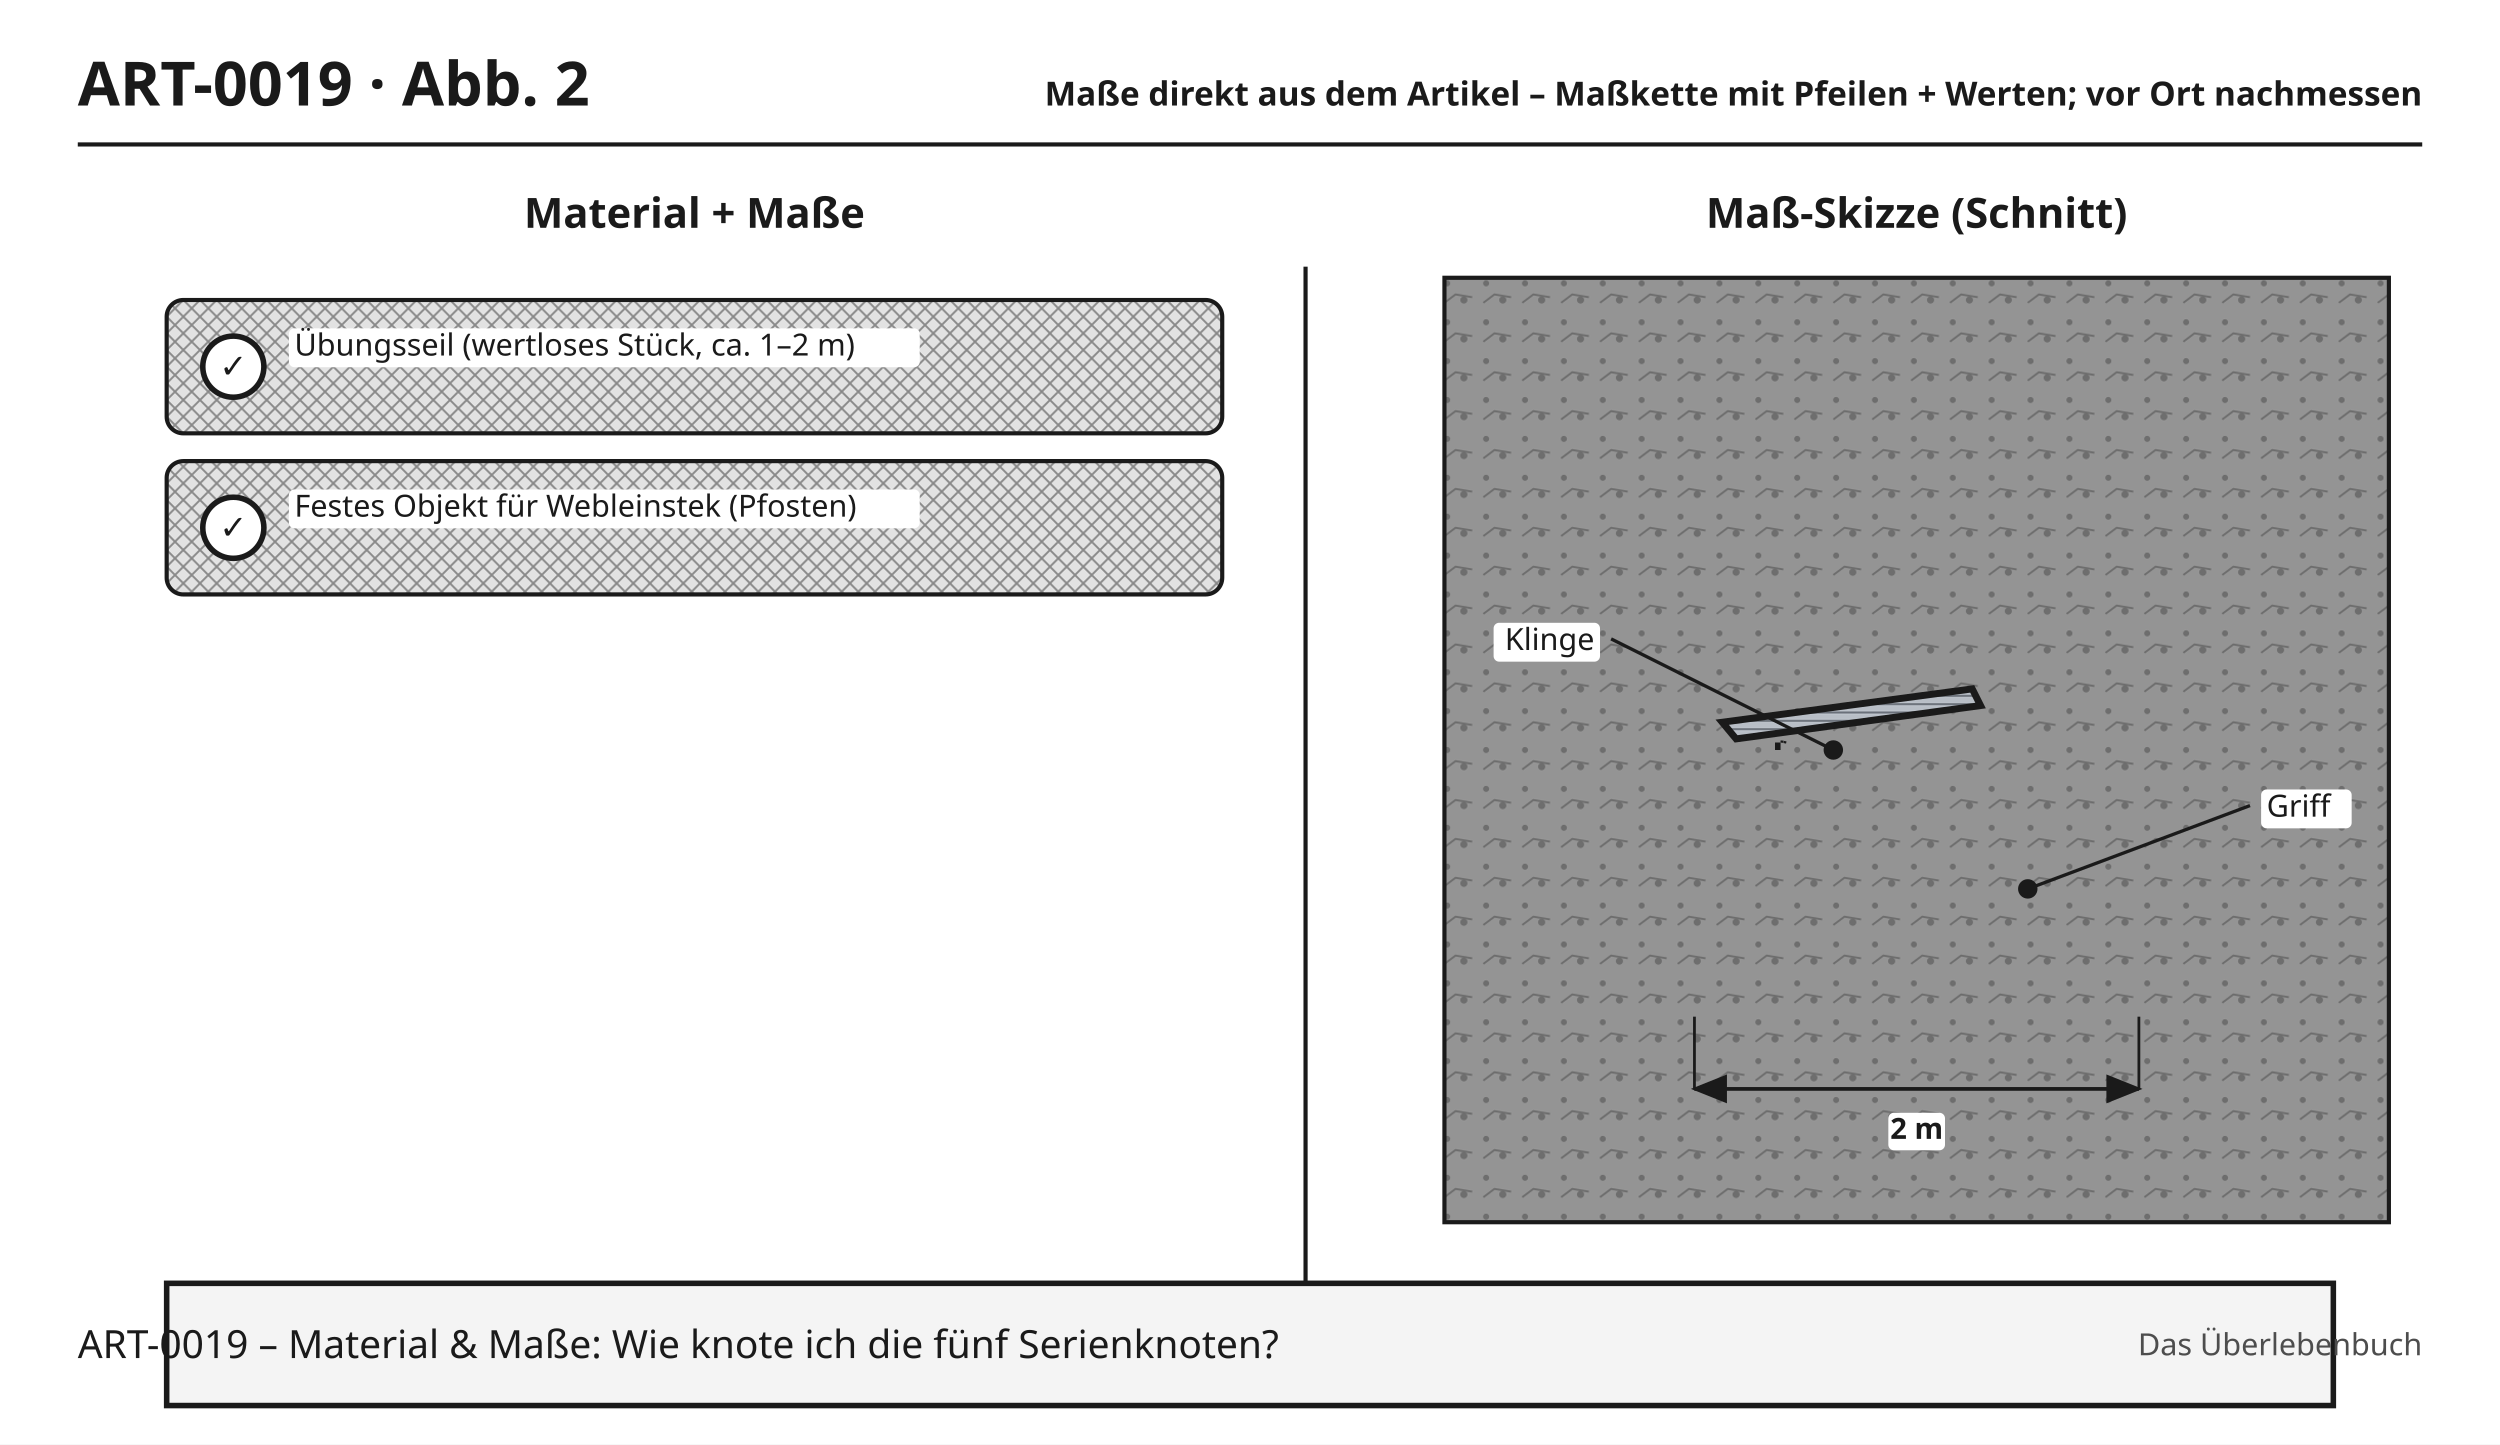
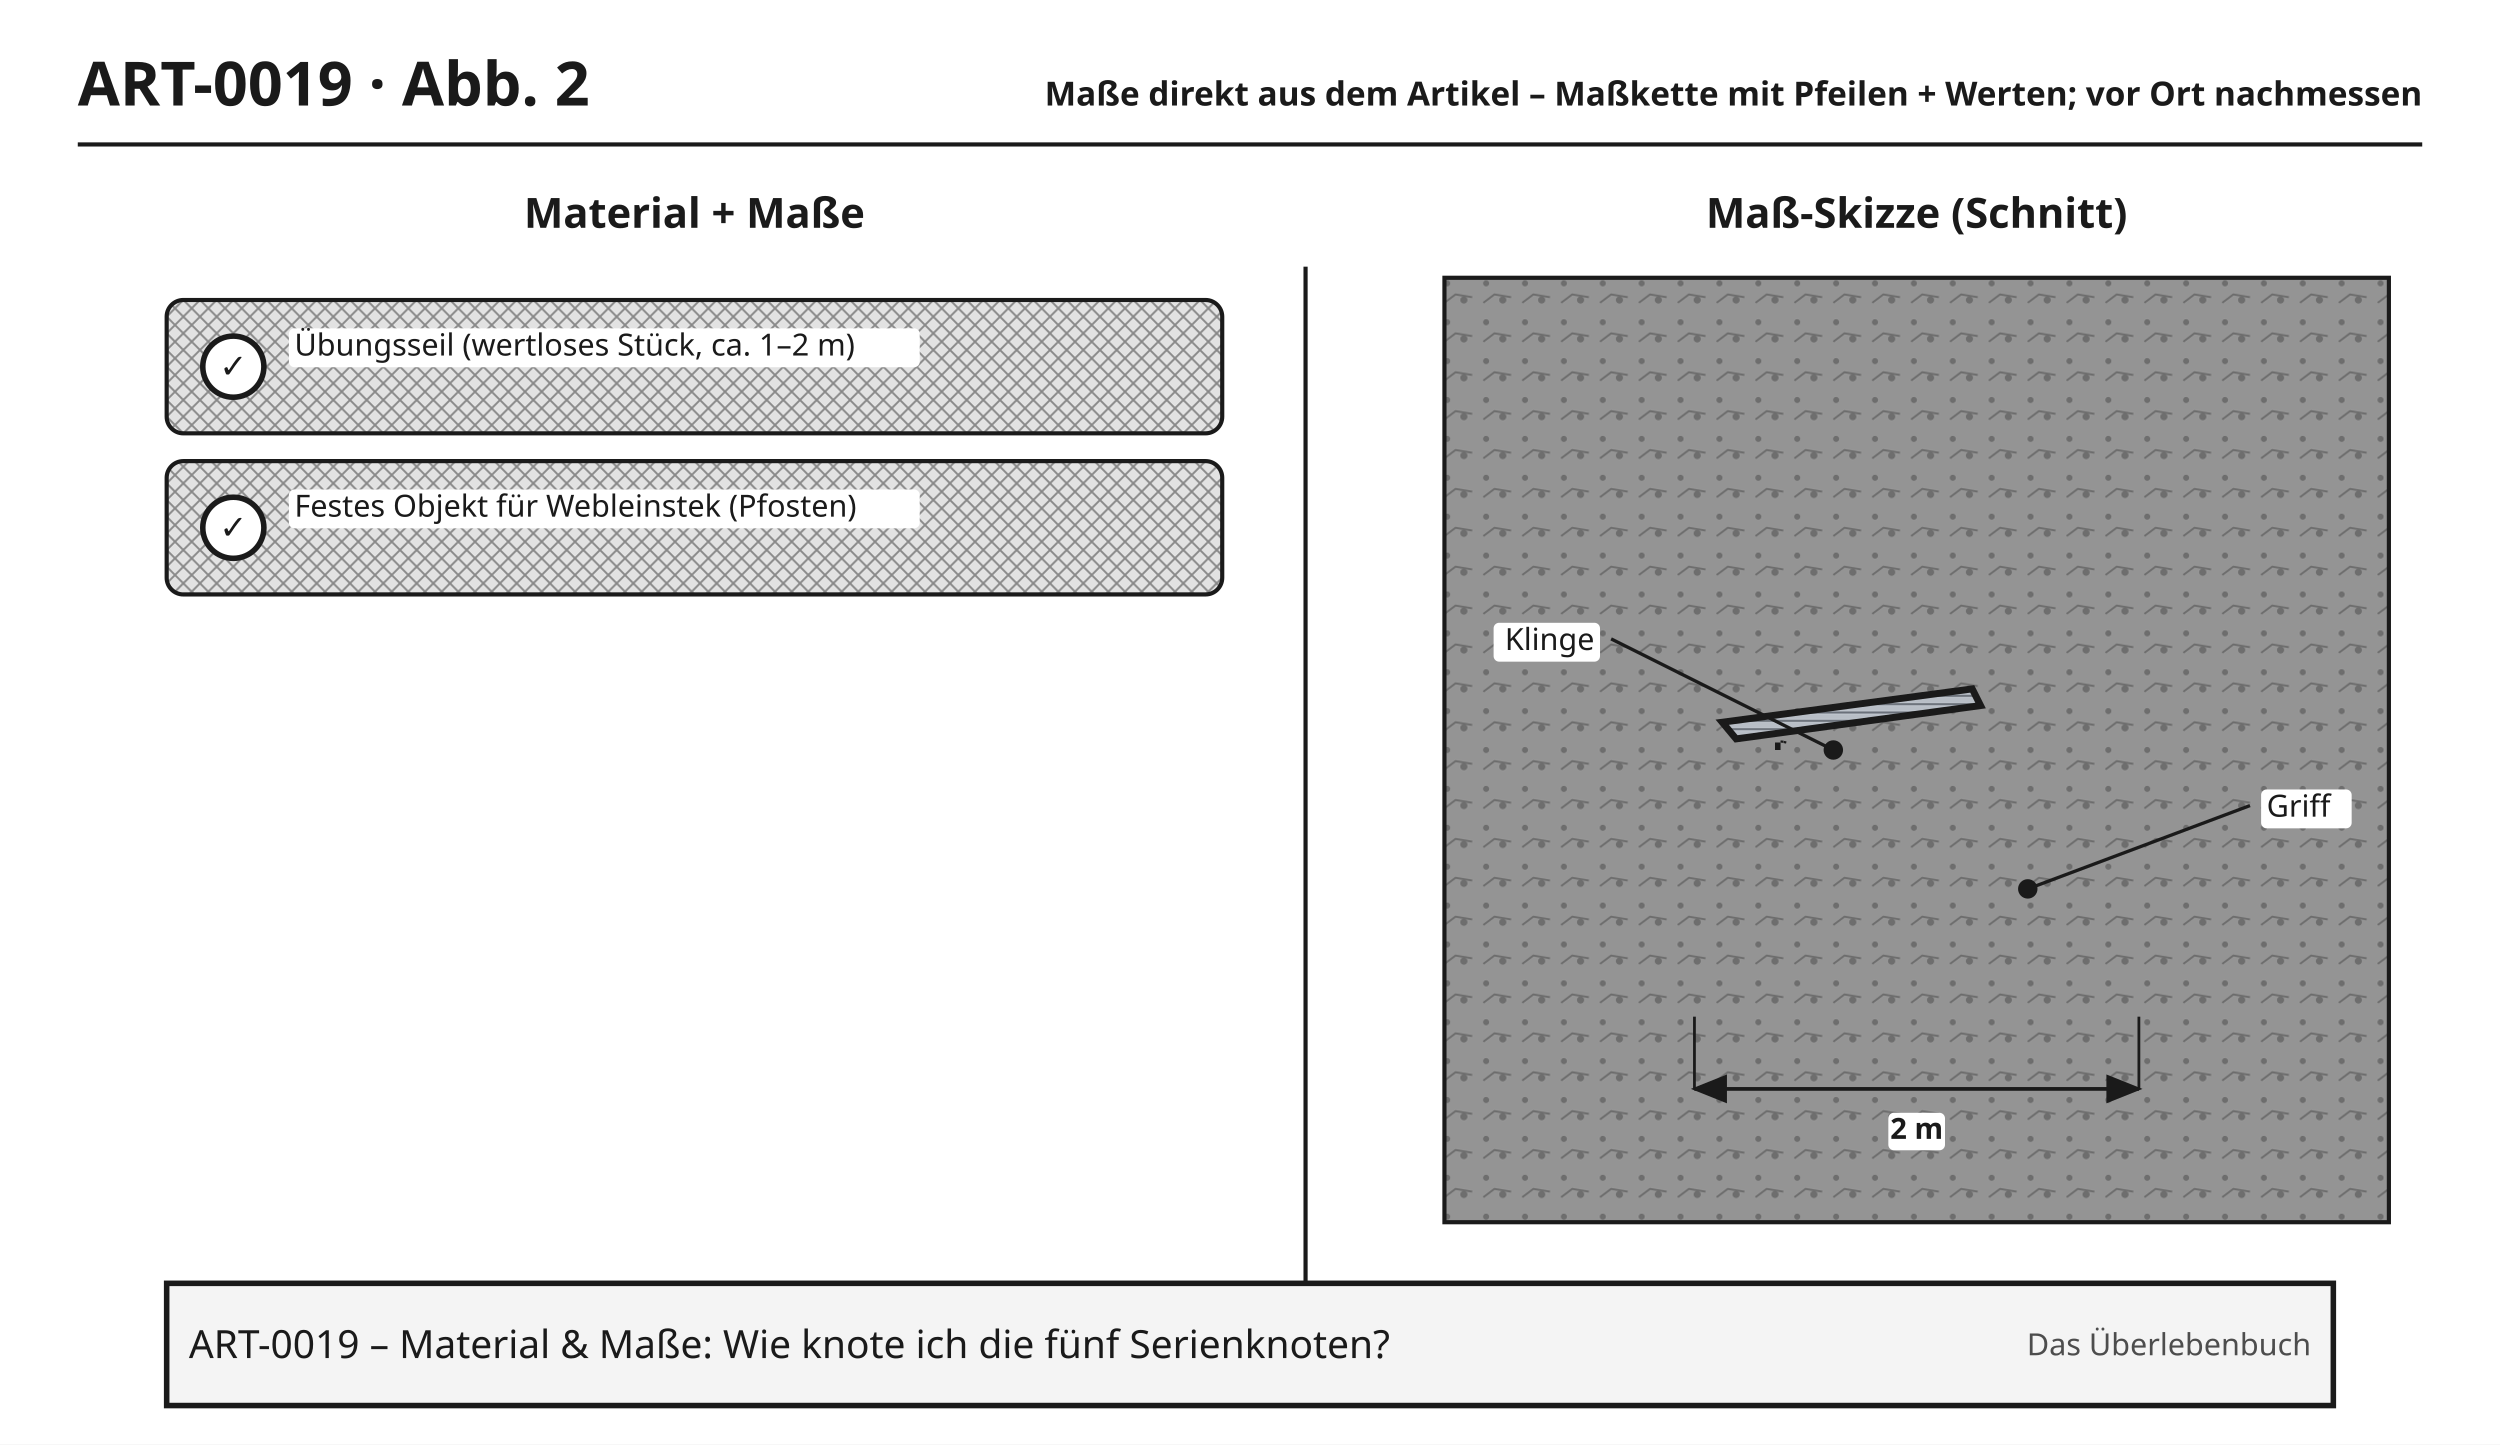
<svg xmlns="http://www.w3.org/2000/svg" viewBox="0 0 900 520" role="img" aria-label="ART-0019 · Abb. 2 – ART-0019 – Material &amp; Maße: Wie knote ich die fünf Serienknoten?">
  <defs>
    <marker id="ah" markerWidth="10" markerHeight="8" refX="9" refY="4" orient="auto">
      <path d="M0 0 L10 4 L0 8 z" fill="#1a1a1a" />
    </marker>
    <marker id="ahs" markerWidth="10" markerHeight="8" refX="1" refY="4" orient="auto">
      <path d="M10 0 L0 4 L10 8 z" fill="#1a1a1a" />
    </marker>
    <pattern id="hatch" width="8" height="8" patternTransform="rotate(45)" patternUnits="userSpaceOnUse">
      <line x1="0" y1="0" x2="0" y2="8" stroke="#6e6e6e" stroke-width="1.6" />
    </pattern>
    <pattern id="cross" width="8" height="8" patternUnits="userSpaceOnUse">
      <path d="M0 0 L8 8 M8 0 L0 8" stroke="#8a8a8a" stroke-width="1" />
    </pattern>
    <pattern id="dots" width="7" height="7" patternUnits="userSpaceOnUse">
      <circle cx="2" cy="2" r="1.4" fill="#6e6e6e" />
    </pattern>
    <pattern id="wtr" width="24" height="12" patternUnits="userSpaceOnUse">
      <rect width="24" height="12" fill="#6b97bd" />
      <path d="M0 8 q 6 -5 12 0 t 12 0" fill="none" stroke="#3f6f96" stroke-width="1.4" />
    </pattern>
    <pattern id="wood" width="26" height="10" patternUnits="userSpaceOnUse">
      <rect width="26" height="10" fill="#c19a6b" />
      <path d="M0 3 q 6 -2 13 0 t 13 0 M0 7 q 7 2 13 0 t 13 0" fill="none" stroke="#7a5a3a" stroke-width="0.9" />
    </pattern>
    <pattern id="grass" width="12" height="12" patternUnits="userSpaceOnUse">
      <rect width="12" height="12" fill="#b5d1a0" />
      <path d="M2 12 L4 4 M6 12 L7 2 M10 12 L9 6" stroke="#6e6e6e" stroke-width="0.9" />
    </pattern>
    <pattern id="fabric" width="6" height="6" patternUnits="userSpaceOnUse">
      <rect width="6" height="6" fill="#e2e2e2" />
      <path d="M0 0 L6 6 M6 0 L0 6" stroke="#8a8a8a" stroke-width="0.7" />
    </pattern>
    <pattern id="metal" width="20" height="6" patternUnits="userSpaceOnUse">
      <rect width="20" height="6" fill="#b8bec6" />
      <path d="M0 1.5 h20 M0 4.5 h20" stroke="#6e747e" stroke-width="0.7" />
    </pattern>
    <pattern id="stone" width="14" height="14" patternUnits="userSpaceOnUse">
      <rect width="14" height="14" fill="#949494" />
      <circle cx="3" cy="4" r="1.1" fill="#6e6e6e" />
      <circle cx="9" cy="10" r="1.3" fill="#6e6e6e" />
      <path d="M2 11 L6 8 L12 9" stroke="#6e6e6e" stroke-width="0.7" fill="none" />
    </pattern>
  </defs>
  <rect x="0" y="0" width="900" height="520" fill="#ffffff" />
  <line x1="28" y1="52" x2="872" y2="52" stroke="#1a1a1a" stroke-width="1.5" />
  <rect x="60" y="108" width="380" height="48" fill="url(#fabric)" stroke="#1a1a1a" stroke-width="1.5" rx="6" />
  <circle cx="84" cy="132" r="11" fill="#ffffff" stroke="#1a1a1a" stroke-width="2" />
  <rect x="60" y="166" width="380" height="48" fill="url(#fabric)" stroke="#1a1a1a" stroke-width="1.5" rx="6" />
  <circle cx="84" cy="190" r="11" fill="#ffffff" stroke="#1a1a1a" stroke-width="2" />
  <line x1="470" y1="96" x2="470" y2="470" stroke="#1a1a1a" stroke-width="1.5" />
  <rect x="520" y="100" width="340" height="340" fill="url(#stone)" stroke="#1a1a1a" stroke-width="1.5" />
  <path d="M620 260 L710 248 L713 254 L625 266 Z" fill="url(#metal)" stroke="#1a1a1a" stroke-width="2.5" />
  <path d="M640 270 L640 267.3 q 0 -1.2s 0.99 -1.2s L640.99 265.86 q 0.81 -0.9s 1.17 0 L642.16 266.04 q 0.9 -0.6s 1.08 0.36 L643.24 266.76 q 0.9 -0.3s 0.9 0.72 L643.96 268.56 q 0.72 0.72 0 1.08 L642.88 270 Z" fill="#f4f4f4" stroke="#1a1a1a" stroke-width="2" />
  <line x1="640.99" y1="266.94" x2="642.07" y2="267.03" stroke="#1a1a1a" stroke-width="0.8" />
  <line x1="642.16" y1="267.12" x2="643.06" y2="267.3" stroke="#1a1a1a" stroke-width="0.8" />
  <line x1="610" y1="392" x2="770" y2="392" stroke="#1a1a1a" stroke-width="1" />
  <line x1="610" y1="366" x2="610" y2="392" stroke="#1a1a1a" stroke-width="1" />
  <line x1="770" y1="366" x2="770" y2="392" stroke="#1a1a1a" stroke-width="1" />
  <line x1="610" y1="392" x2="770" y2="392" stroke="#1a1a1a" stroke-width="1.3" marker-start="url(#ahs)" marker-end="url(#ah)" />
  <circle cx="660" cy="270" r="3.5" fill="#1a1a1a" stroke="none" />
  <line x1="660" y1="270" x2="580" y2="230" stroke="#1a1a1a" stroke-width="1.2" />
  <circle cx="730" cy="320" r="3.5" fill="#1a1a1a" stroke="none" />
  <line x1="730" y1="320" x2="810" y2="290" stroke="#1a1a1a" stroke-width="1.2" />
  <rect x="60" y="462" width="780" height="44" fill="#f4f4f4" stroke="#1a1a1a" stroke-width="2" />
  <rect x="26.0" y="20.0" width="198.5" height="25.0" fill="#ffffff" rx="2" data-halo="1" />
  <text x="28" y="38" font-family="sans-serif" font-size="22" text-anchor="start" font-weight="bold" fill="#1a1a1a">ART-0019 · Abb. 2</text>
  <rect x="189.5" y="69.2" width="121.0" height="18.0" fill="#ffffff" rx="2" data-halo="1" />
  <text x="250" y="82" font-family="sans-serif" font-size="15" text-anchor="middle" font-weight="bold" fill="#1a1a1a">Material + Maße</text>
  <rect x="78.9" y="125.5" width="10.2" height="15.0" fill="#ffffff" rx="2" data-halo="1" />
  <text x="84" y="136" font-family="sans-serif" font-size="12" text-anchor="middle" font-weight="bold" fill="#1a1a1a">✓</text>
  <rect x="104.0" y="118.2" width="227.1" height="14.0" fill="#ffffff" rx="2" data-halo="1" />
  <text x="106" y="128" font-family="sans-serif" font-size="11" text-anchor="start" font-weight="normal" fill="#1a1a1a">Übungsseil (wertloses Stück, ca. 1–2 m)</text>
  <rect x="78.9" y="183.5" width="10.2" height="15.0" fill="#ffffff" rx="2" data-halo="1" />
  <text x="84" y="194" font-family="sans-serif" font-size="12" text-anchor="middle" font-weight="bold" fill="#1a1a1a">✓</text>
  <rect x="104.0" y="176.2" width="227.1" height="14.0" fill="#ffffff" rx="2" data-halo="1" />
  <text x="106" y="186" font-family="sans-serif" font-size="11" text-anchor="start" font-weight="normal" fill="#1a1a1a">Festes Objekt für Webleinstek (Pfosten)</text>
  <text x="690" y="82" font-family="sans-serif" font-size="15" text-anchor="middle" font-weight="bold" fill="#1a1a1a">Maß-Skizze (Schnitt)</text>
  <rect x="679.8" y="400.6" width="20.4" height="13.5" fill="#ffffff" rx="2" data-halo="1" />
  <text x="690" y="410" font-family="sans-serif" font-size="10.5" text-anchor="middle" font-weight="bold" fill="#1a1a1a">2 m</text>
  <rect x="537.7" y="224.2" width="38.3" height="14.0" fill="#ffffff" rx="2" data-halo="1" />
  <text x="574" y="234" font-family="sans-serif" font-size="11" text-anchor="end" font-weight="normal" fill="#1a1a1a">Klinge</text>
  <rect x="814.0" y="284.2" width="32.6" height="14.0" fill="#ffffff" rx="2" data-halo="1" />
  <text x="816" y="294" font-family="sans-serif" font-size="11" text-anchor="start" font-weight="normal" fill="#1a1a1a">Griff</text>
  <text x="872" y="38" font-family="sans-serif" font-size="12" text-anchor="end" font-weight="bold" fill="#1a1a1a">Maße direkt aus dem Artikel – Maßkette mit Pfeilen + Werten; vor Ort nachmessen</text>
-   <text x="28" y="488.9" font-family="sans-serif" font-size="14" text-anchor="start" font-weight="normal" fill="#1a1a1a">ART-0019 – Material &amp; Maße: Wie knote ich die fünf Serienknoten?</text>
-   <text x="872" y="487.9" font-family="sans-serif" font-size="11" text-anchor="end" font-weight="normal" fill="#4d4d4d">Das Überlebenbuch</text>
+   <text x="68.0" y="488.9" font-family="sans-serif" font-size="14" text-anchor="start" font-weight="normal" fill="#1a1a1a">ART-0019 – Material &amp; Maße: Wie knote ich die fünf Serienknoten?</text>
+   <text x="832.0" y="487.9" font-family="sans-serif" font-size="11" text-anchor="end" font-weight="normal" fill="#4d4d4d">Das Überlebenbuch</text>
</svg>
